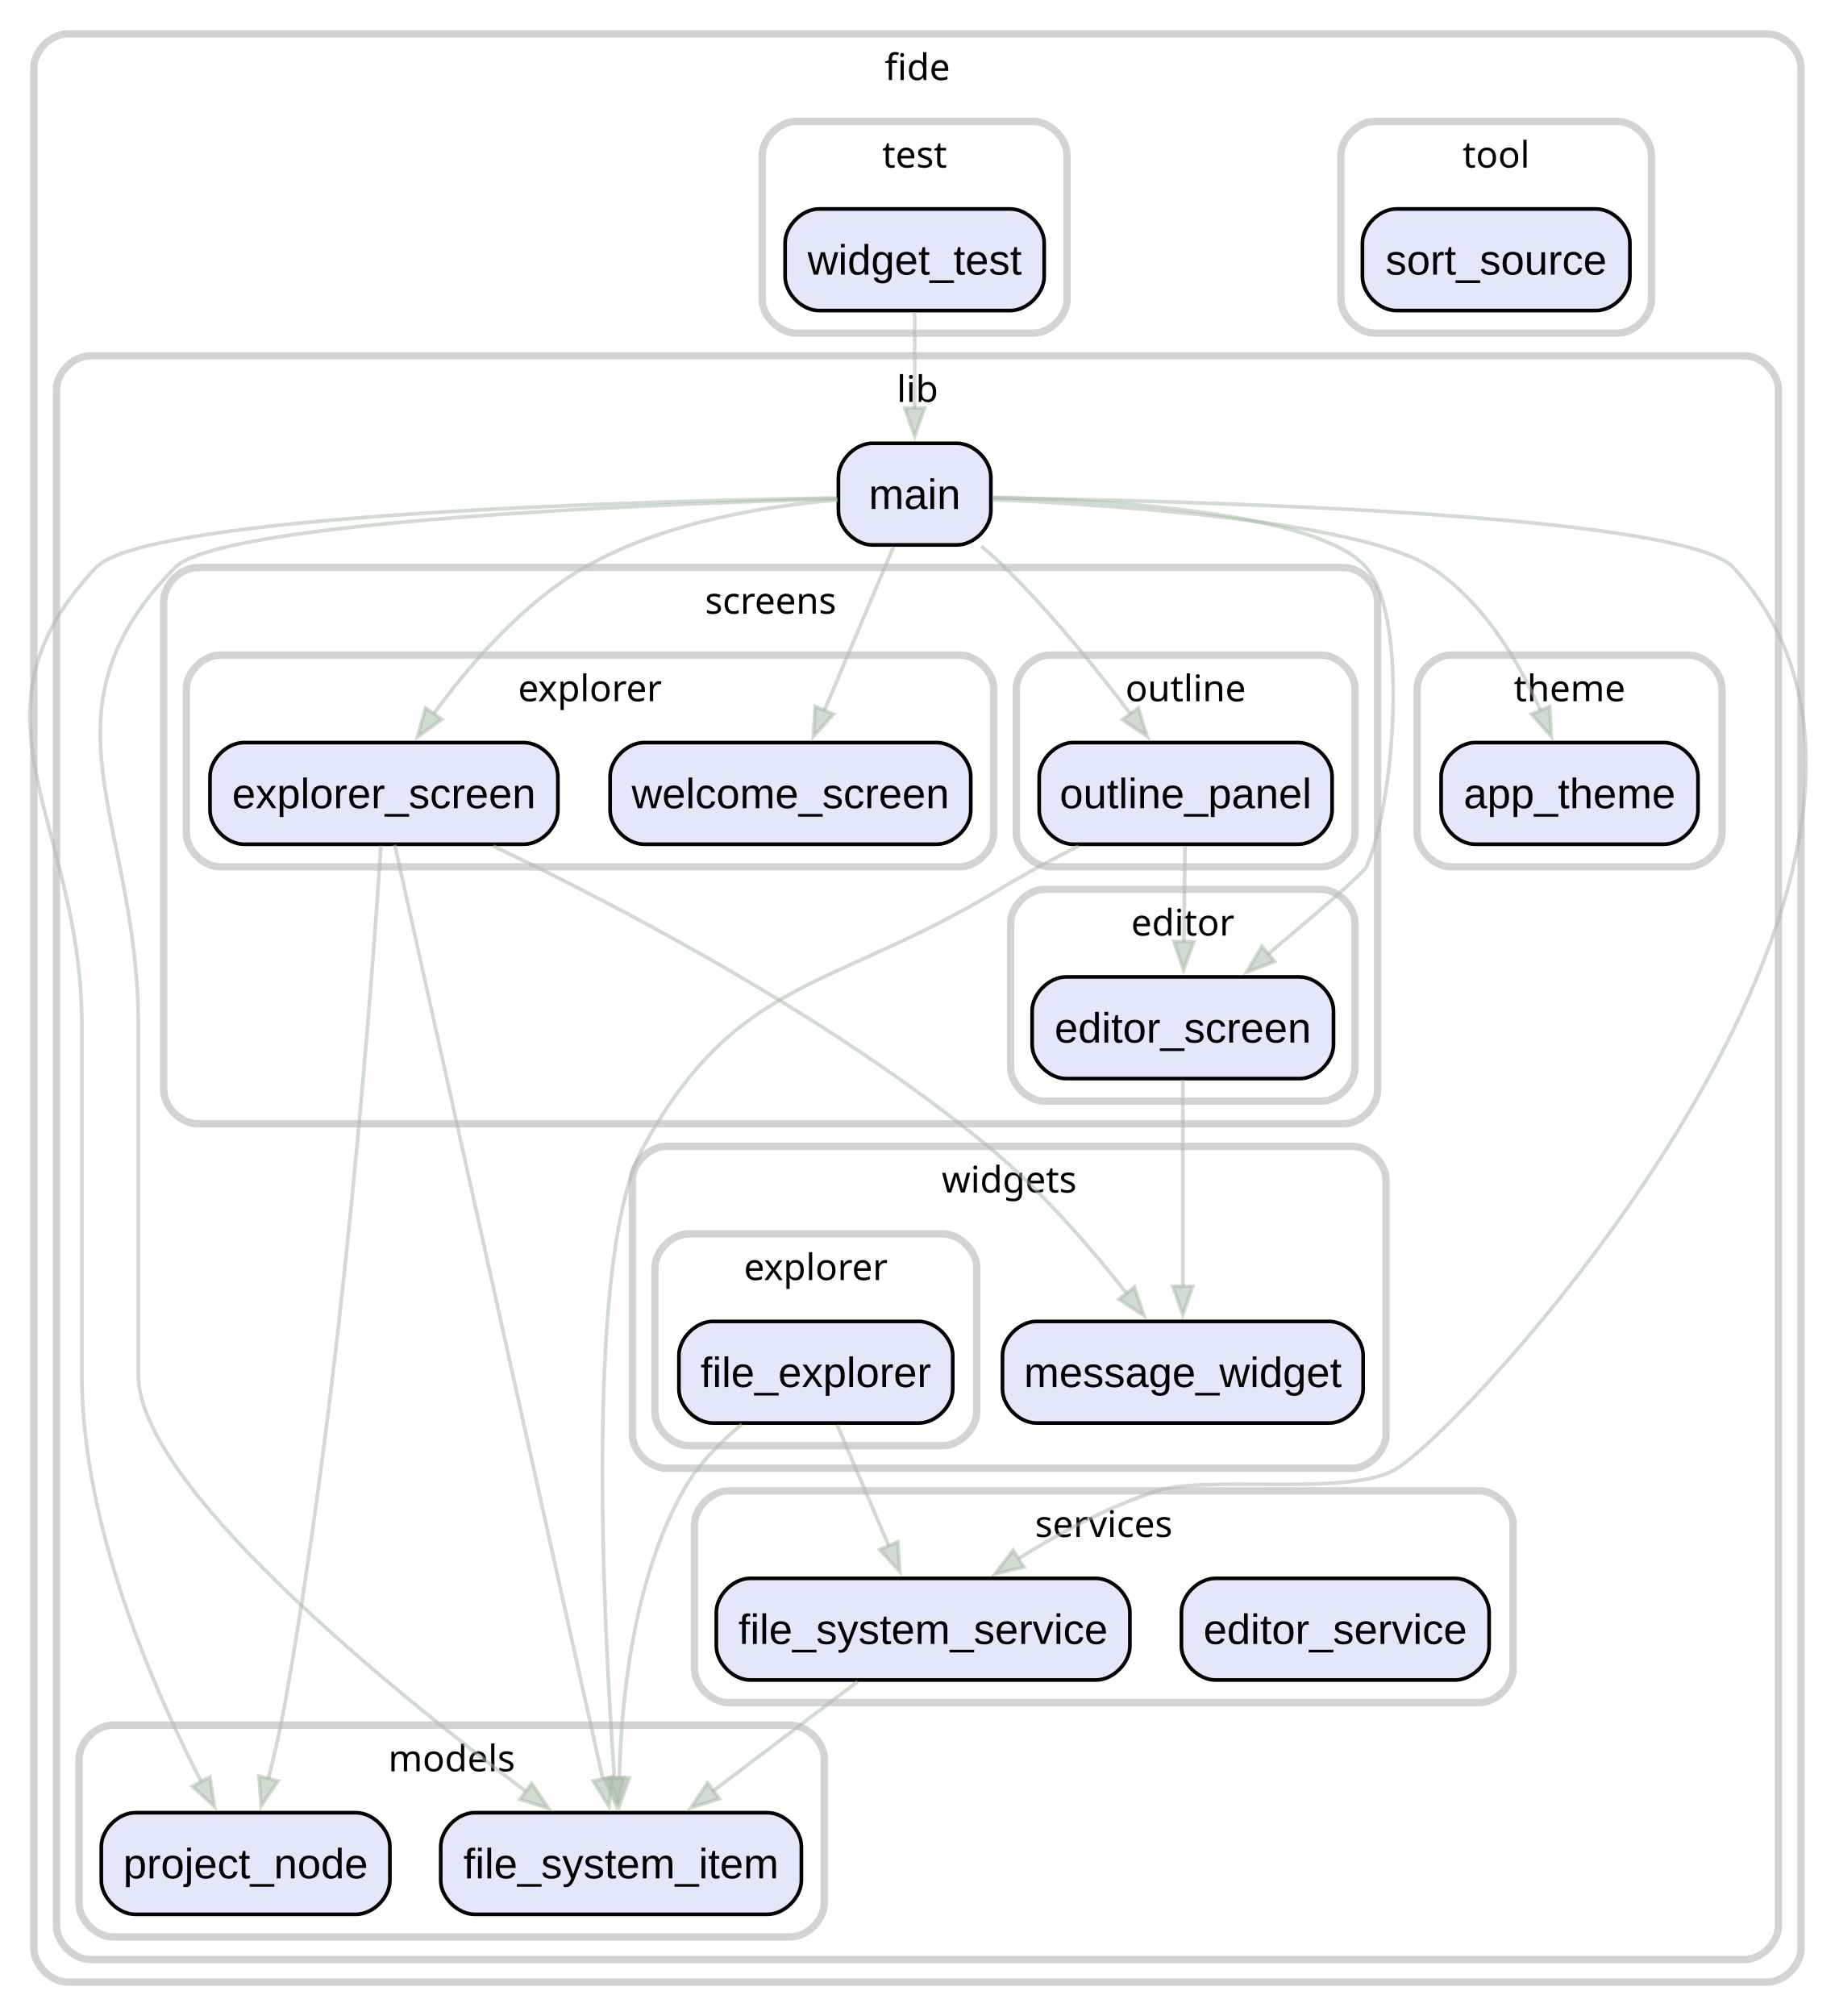
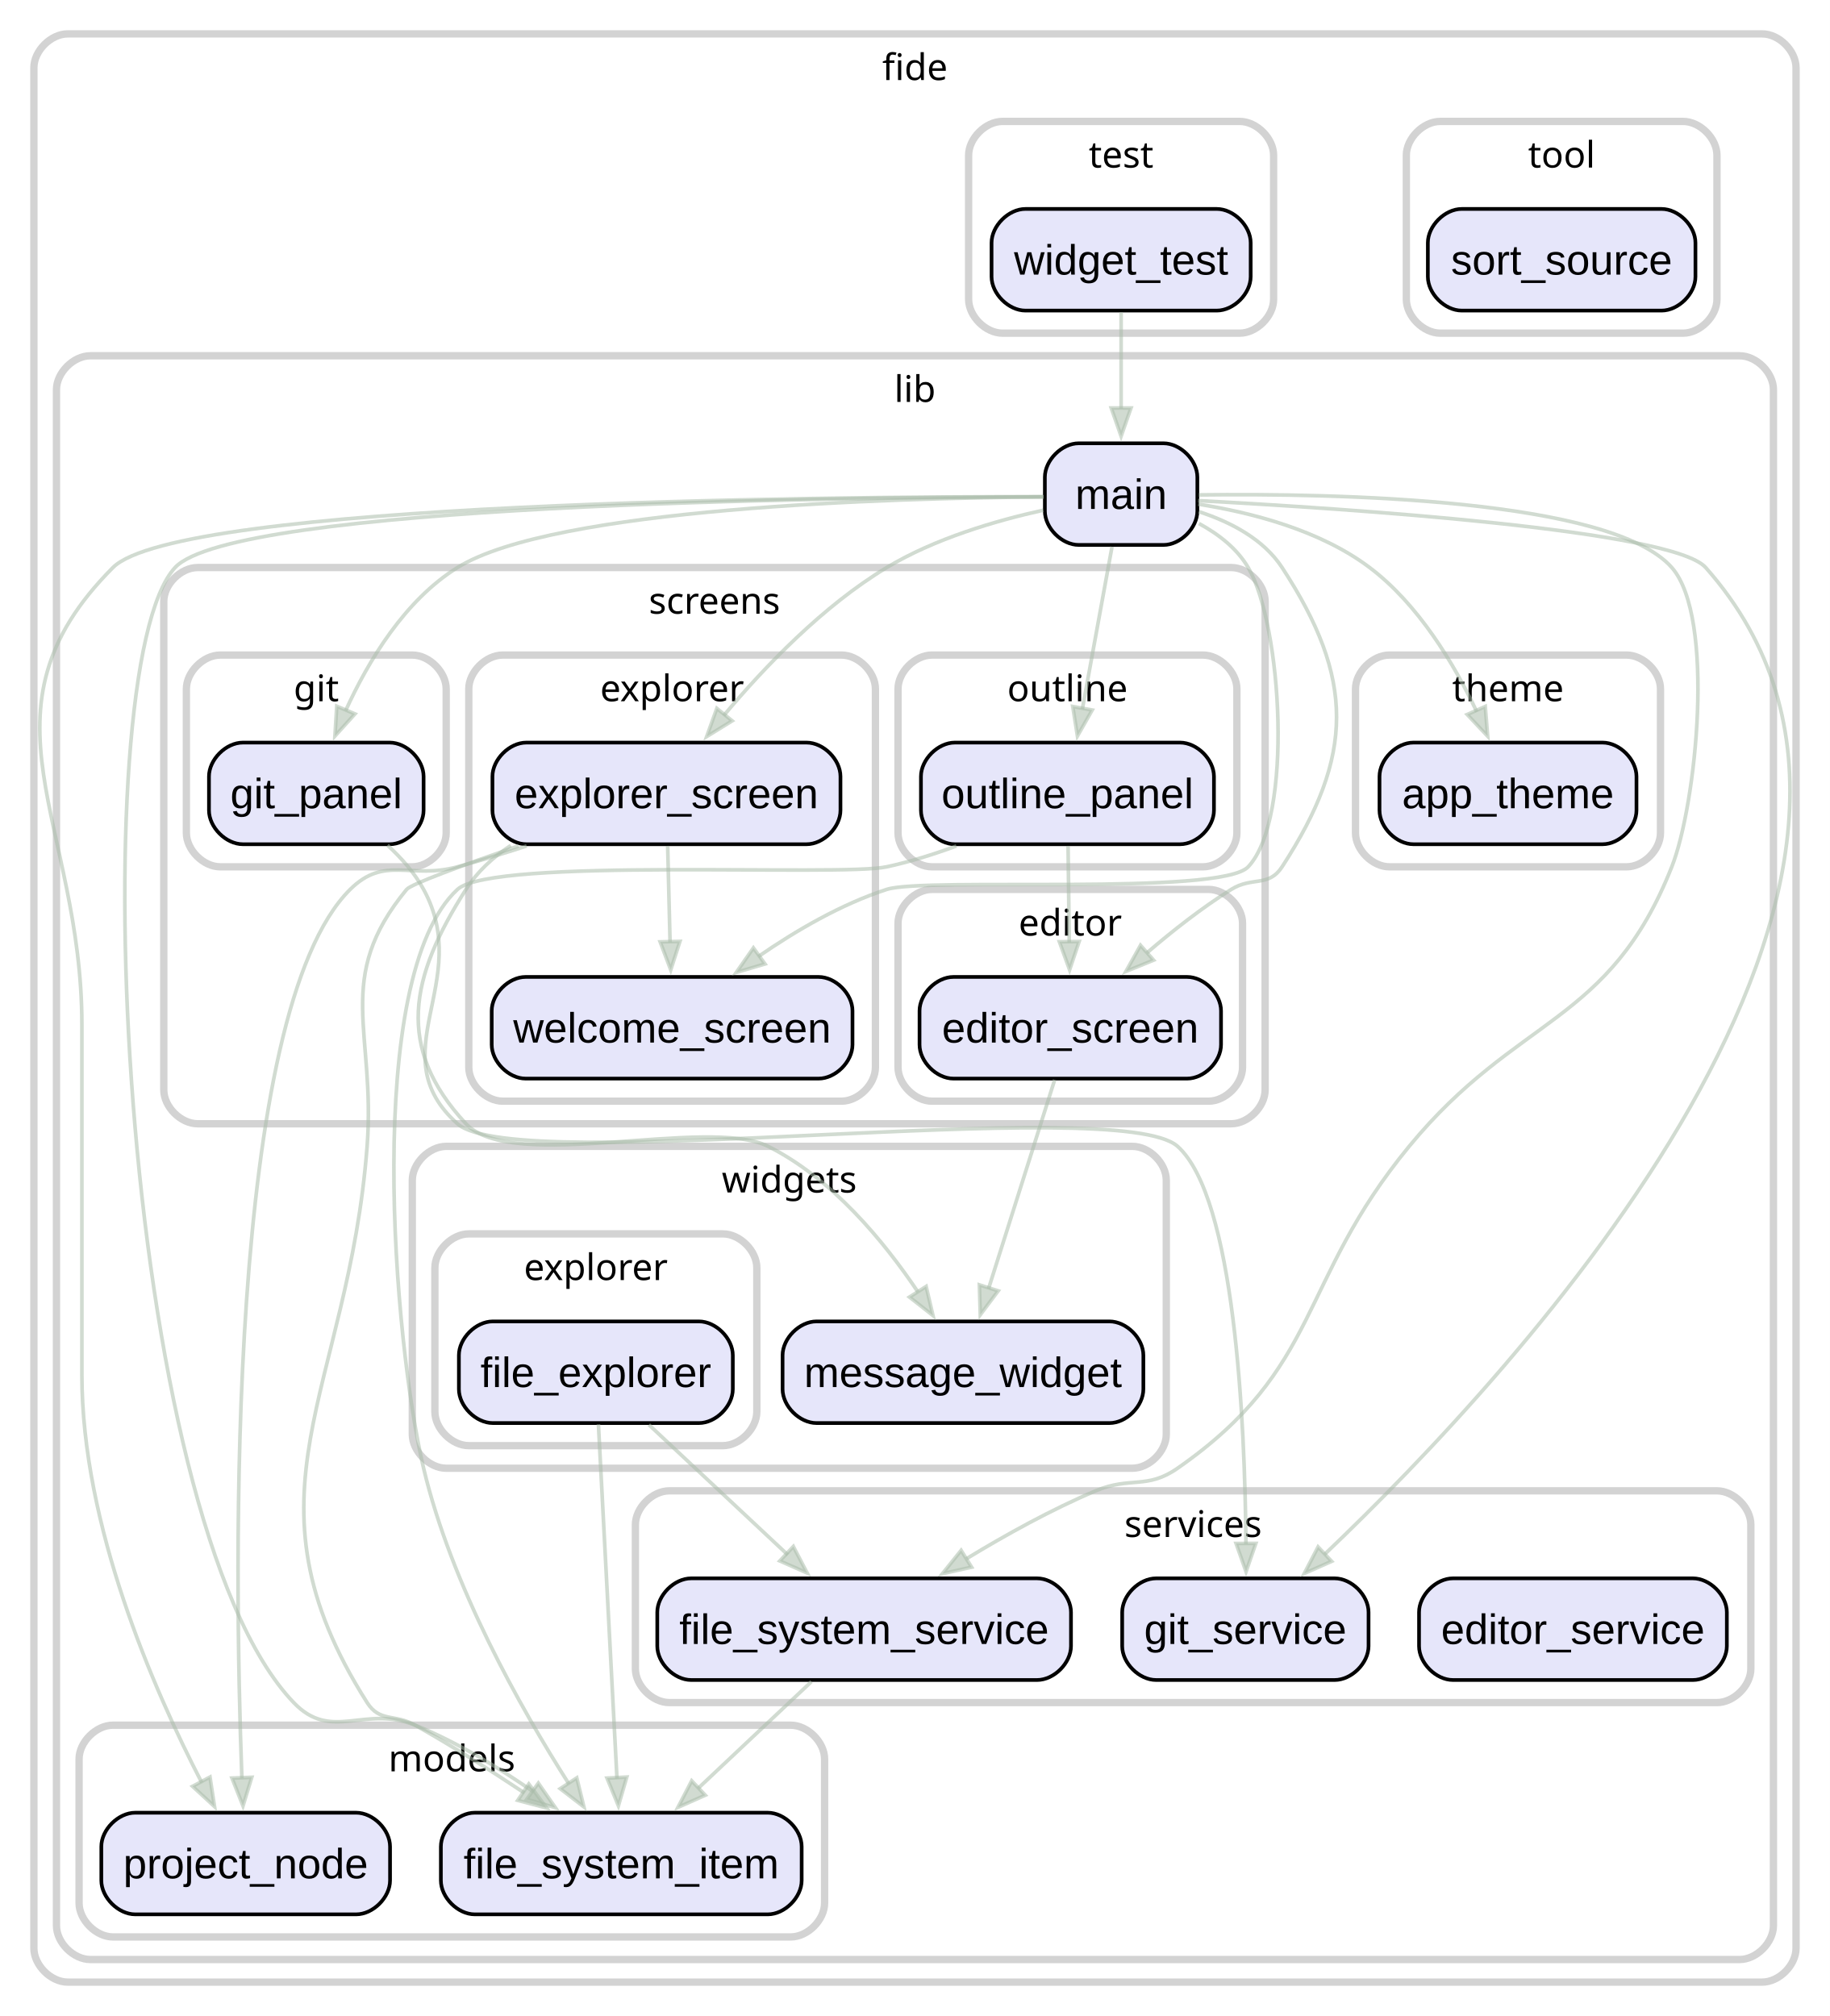
- <svg xmlns="http://www.w3.org/2000/svg" width="650pt" height="714pt" viewBox="0.00 0.00 650.00 714.00">
+ <svg xmlns="http://www.w3.org/2000/svg" width="648pt" height="714pt" viewBox="0.00 0.00 648.00 714.00">
  <g id="graph0" class="graph" transform="scale(1 1) rotate(0) translate(4 710)">
-     <polygon fill="white" stroke="none" points="-4,4 -4,-710 646,-710 646,4 -4,4" />
+     <polygon fill="white" stroke="none" points="-4,4 -4,-710 644,-710 644,4 -4,4" />
    <g id="clust1" class="cluster">
-       <path fill="none" stroke="lightgray" stroke-width="2.6" d="M20,-8C20,-8 622,-8 622,-8 628,-8 634,-14 634,-20 634,-20 634,-686 634,-686 634,-692 628,-698 622,-698 622,-698 20,-698 20,-698 14,-698 8,-692 8,-686 8,-686 8,-20 8,-20 8,-14 14,-8 20,-8" />
-       <text xml:space="preserve" text-anchor="middle" x="321" y="-681.65" font-family="Arial Black" font-size="13.00">fide</text>
+       <path fill="none" stroke="lightgray" stroke-width="2.6" d="M20,-8C20,-8 620,-8 620,-8 626,-8 632,-14 632,-20 632,-20 632,-686 632,-686 632,-692 626,-698 620,-698 620,-698 20,-698 20,-698 14,-698 8,-692 8,-686 8,-686 8,-20 8,-20 8,-14 14,-8 20,-8" />
+       <text xml:space="preserve" text-anchor="middle" x="320" y="-681.65" font-family="Arial Black" font-size="13.00">fide</text>
    </g>
    <g id="clust2" class="cluster">
-       <path fill="none" stroke="lightgray" stroke-width="2.6" d="M278,-592C278,-592 362,-592 362,-592 368,-592 374,-598 374,-604 374,-604 374,-655 374,-655 374,-661 368,-667 362,-667 362,-667 278,-667 278,-667 272,-667 266,-661 266,-655 266,-655 266,-604 266,-604 266,-598 272,-592 278,-592" />
-       <text xml:space="preserve" text-anchor="middle" x="320" y="-650.65" font-family="Arial Black" font-size="13.00">test</text>
+       <path fill="none" stroke="lightgray" stroke-width="2.6" d="M351,-592C351,-592 435,-592 435,-592 441,-592 447,-598 447,-604 447,-604 447,-655 447,-655 447,-661 441,-667 435,-667 435,-667 351,-667 351,-667 345,-667 339,-661 339,-655 339,-655 339,-604 339,-604 339,-598 345,-592 351,-592" />
+       <text xml:space="preserve" text-anchor="middle" x="393" y="-650.65" font-family="Arial Black" font-size="13.00">test</text>
    </g>
    <g id="clust3" class="cluster">
-       <path fill="none" stroke="lightgray" stroke-width="2.6" d="M28,-16C28,-16 614,-16 614,-16 620,-16 626,-22 626,-28 626,-28 626,-572 626,-572 626,-578 620,-584 614,-584 614,-584 28,-584 28,-584 22,-584 16,-578 16,-572 16,-572 16,-28 16,-28 16,-22 22,-16 28,-16" />
-       <text xml:space="preserve" text-anchor="middle" x="321" y="-567.65" font-family="Arial Black" font-size="13.00">lib</text>
+       <path fill="none" stroke="lightgray" stroke-width="2.6" d="M28,-16C28,-16 612,-16 612,-16 618,-16 624,-22 624,-28 624,-28 624,-572 624,-572 624,-578 618,-584 612,-584 612,-584 28,-584 28,-584 22,-584 16,-578 16,-572 16,-572 16,-28 16,-28 16,-22 22,-16 28,-16" />
+       <text xml:space="preserve" text-anchor="middle" x="320" y="-567.65" font-family="Arial Black" font-size="13.00">lib</text>
    </g>
    <g id="clust4" class="cluster">
      <path fill="none" stroke="lightgray" stroke-width="2.6" d="M36,-24C36,-24 276,-24 276,-24 282,-24 288,-30 288,-36 288,-36 288,-87 288,-87 288,-93 282,-99 276,-99 276,-99 36,-99 36,-99 30,-99 24,-93 24,-87 24,-87 24,-36 24,-36 24,-30 30,-24 36,-24" />
      <text xml:space="preserve" text-anchor="middle" x="156" y="-82.65" font-family="Arial Black" font-size="13.00">models</text>
    </g>
    <g id="clust5" class="cluster">
-       <path fill="none" stroke="lightgray" stroke-width="2.6" d="M66,-312C66,-312 472,-312 472,-312 478,-312 484,-318 484,-324 484,-324 484,-497 484,-497 484,-503 478,-509 472,-509 472,-509 66,-509 66,-509 60,-509 54,-503 54,-497 54,-497 54,-324 54,-324 54,-318 60,-312 66,-312" />
-       <text xml:space="preserve" text-anchor="middle" x="269" y="-492.65" font-family="Arial Black" font-size="13.00">screens</text>
+       <path fill="none" stroke="lightgray" stroke-width="2.6" d="M66,-312C66,-312 432,-312 432,-312 438,-312 444,-318 444,-324 444,-324 444,-497 444,-497 444,-503 438,-509 432,-509 432,-509 66,-509 66,-509 60,-509 54,-503 54,-497 54,-497 54,-324 54,-324 54,-318 60,-312 66,-312" />
+       <text xml:space="preserve" text-anchor="middle" x="249" y="-492.65" font-family="Arial Black" font-size="13.00">screens</text>
    </g>
    <g id="clust6" class="cluster">
-       <path fill="none" stroke="lightgray" stroke-width="2.6" d="M74,-403C74,-403 336,-403 336,-403 342,-403 348,-409 348,-415 348,-415 348,-466 348,-466 348,-472 342,-478 336,-478 336,-478 74,-478 74,-478 68,-478 62,-472 62,-466 62,-466 62,-415 62,-415 62,-409 68,-403 74,-403" />
-       <text xml:space="preserve" text-anchor="middle" x="205" y="-461.65" font-family="Arial Black" font-size="13.00">explorer</text>
+       <path fill="none" stroke="lightgray" stroke-width="2.6" d="M174,-320C174,-320 294,-320 294,-320 300,-320 306,-326 306,-332 306,-332 306,-466 306,-466 306,-472 300,-478 294,-478 294,-478 174,-478 174,-478 168,-478 162,-472 162,-466 162,-466 162,-332 162,-332 162,-326 168,-320 174,-320" />
+       <text xml:space="preserve" text-anchor="middle" x="234" y="-461.65" font-family="Arial Black" font-size="13.00">explorer</text>
    </g>
    <g id="clust7" class="cluster">
-       <path fill="none" stroke="lightgray" stroke-width="2.6" d="M368,-403C368,-403 464,-403 464,-403 470,-403 476,-409 476,-415 476,-415 476,-466 476,-466 476,-472 470,-478 464,-478 464,-478 368,-478 368,-478 362,-478 356,-472 356,-466 356,-466 356,-415 356,-415 356,-409 362,-403 368,-403" />
-       <text xml:space="preserve" text-anchor="middle" x="416" y="-461.65" font-family="Arial Black" font-size="13.00">outline</text>
+       <path fill="none" stroke="lightgray" stroke-width="2.6" d="M326,-403C326,-403 422,-403 422,-403 428,-403 434,-409 434,-415 434,-415 434,-466 434,-466 434,-472 428,-478 422,-478 422,-478 326,-478 326,-478 320,-478 314,-472 314,-466 314,-466 314,-415 314,-415 314,-409 320,-403 326,-403" />
+       <text xml:space="preserve" text-anchor="middle" x="374" y="-461.65" font-family="Arial Black" font-size="13.00">outline</text>
    </g>
    <g id="clust8" class="cluster">
-       <path fill="none" stroke="lightgray" stroke-width="2.6" d="M366,-320C366,-320 464,-320 464,-320 470,-320 476,-326 476,-332 476,-332 476,-383 476,-383 476,-389 470,-395 464,-395 464,-395 366,-395 366,-395 360,-395 354,-389 354,-383 354,-383 354,-332 354,-332 354,-326 360,-320 366,-320" />
-       <text xml:space="preserve" text-anchor="middle" x="415" y="-378.65" font-family="Arial Black" font-size="13.00">editor</text>
+       <path fill="none" stroke="lightgray" stroke-width="2.6" d="M326,-320C326,-320 424,-320 424,-320 430,-320 436,-326 436,-332 436,-332 436,-383 436,-383 436,-389 430,-395 424,-395 424,-395 326,-395 326,-395 320,-395 314,-389 314,-383 314,-383 314,-332 314,-332 314,-326 320,-320 326,-320" />
+       <text xml:space="preserve" text-anchor="middle" x="375" y="-378.65" font-family="Arial Black" font-size="13.00">editor</text>
    </g>
    <g id="clust9" class="cluster">
-       <path fill="none" stroke="lightgray" stroke-width="2.6" d="M510,-403C510,-403 594,-403 594,-403 600,-403 606,-409 606,-415 606,-415 606,-466 606,-466 606,-472 600,-478 594,-478 594,-478 510,-478 510,-478 504,-478 498,-472 498,-466 498,-466 498,-415 498,-415 498,-409 504,-403 510,-403" />
-       <text xml:space="preserve" text-anchor="middle" x="552" y="-461.65" font-family="Arial Black" font-size="13.00">theme</text>
+       <path fill="none" stroke="lightgray" stroke-width="2.6" d="M74,-403C74,-403 142,-403 142,-403 148,-403 154,-409 154,-415 154,-415 154,-466 154,-466 154,-472 148,-478 142,-478 142,-478 74,-478 74,-478 68,-478 62,-472 62,-466 62,-466 62,-415 62,-415 62,-409 68,-403 74,-403" />
+       <text xml:space="preserve" text-anchor="middle" x="108" y="-461.65" font-family="Arial Black" font-size="13.00">git</text>
    </g>
    <g id="clust10" class="cluster">
-       <path fill="none" stroke="lightgray" stroke-width="2.6" d="M254,-107C254,-107 520,-107 520,-107 526,-107 532,-113 532,-119 532,-119 532,-170 532,-170 532,-176 526,-182 520,-182 520,-182 254,-182 254,-182 248,-182 242,-176 242,-170 242,-170 242,-119 242,-119 242,-113 248,-107 254,-107" />
-       <text xml:space="preserve" text-anchor="middle" x="387" y="-165.65" font-family="Arial Black" font-size="13.00">services</text>
+       <path fill="none" stroke="lightgray" stroke-width="2.6" d="M488,-403C488,-403 572,-403 572,-403 578,-403 584,-409 584,-415 584,-415 584,-466 584,-466 584,-472 578,-478 572,-478 572,-478 488,-478 488,-478 482,-478 476,-472 476,-466 476,-466 476,-415 476,-415 476,-409 482,-403 488,-403" />
+       <text xml:space="preserve" text-anchor="middle" x="530" y="-461.65" font-family="Arial Black" font-size="13.00">theme</text>
    </g>
    <g id="clust11" class="cluster">
-       <path fill="none" stroke="lightgray" stroke-width="2.6" d="M232,-190C232,-190 475,-190 475,-190 481,-190 487,-196 487,-202 487,-202 487,-292 487,-292 487,-298 481,-304 475,-304 475,-304 232,-304 232,-304 226,-304 220,-298 220,-292 220,-292 220,-202 220,-202 220,-196 226,-190 232,-190" />
-       <text xml:space="preserve" text-anchor="middle" x="353.5" y="-287.65" font-family="Arial Black" font-size="13.00">widgets</text>
+       <path fill="none" stroke="lightgray" stroke-width="2.6" d="M233,-107C233,-107 604,-107 604,-107 610,-107 616,-113 616,-119 616,-119 616,-170 616,-170 616,-176 610,-182 604,-182 604,-182 233,-182 233,-182 227,-182 221,-176 221,-170 221,-170 221,-119 221,-119 221,-113 227,-107 233,-107" />
+       <text xml:space="preserve" text-anchor="middle" x="418.5" y="-165.65" font-family="Arial Black" font-size="13.00">services</text>
    </g>
    <g id="clust12" class="cluster">
-       <path fill="none" stroke="lightgray" stroke-width="2.6" d="M240,-198C240,-198 330,-198 330,-198 336,-198 342,-204 342,-210 342,-210 342,-261 342,-261 342,-267 336,-273 330,-273 330,-273 240,-273 240,-273 234,-273 228,-267 228,-261 228,-261 228,-210 228,-210 228,-204 234,-198 240,-198" />
-       <text xml:space="preserve" text-anchor="middle" x="285" y="-256.65" font-family="Arial Black" font-size="13.00">explorer</text>
+       <path fill="none" stroke="lightgray" stroke-width="2.6" d="M154,-190C154,-190 397,-190 397,-190 403,-190 409,-196 409,-202 409,-202 409,-292 409,-292 409,-298 403,-304 397,-304 397,-304 154,-304 154,-304 148,-304 142,-298 142,-292 142,-292 142,-202 142,-202 142,-196 148,-190 154,-190" />
+       <text xml:space="preserve" text-anchor="middle" x="275.5" y="-287.65" font-family="Arial Black" font-size="13.00">widgets</text>
    </g>
    <g id="clust13" class="cluster">
-       <path fill="none" stroke="lightgray" stroke-width="2.6" d="M483,-592C483,-592 569,-592 569,-592 575,-592 581,-598 581,-604 581,-604 581,-655 581,-655 581,-661 575,-667 569,-667 569,-667 483,-667 483,-667 477,-667 471,-661 471,-655 471,-655 471,-604 471,-604 471,-598 477,-592 483,-592" />
-       <text xml:space="preserve" text-anchor="middle" x="526" y="-650.65" font-family="Arial Black" font-size="13.00">tool</text>
+       <path fill="none" stroke="lightgray" stroke-width="2.6" d="M162,-198C162,-198 252,-198 252,-198 258,-198 264,-204 264,-210 264,-210 264,-261 264,-261 264,-267 258,-273 252,-273 252,-273 162,-273 162,-273 156,-273 150,-267 150,-261 150,-261 150,-210 150,-210 150,-204 156,-198 162,-198" />
+       <text xml:space="preserve" text-anchor="middle" x="207" y="-256.65" font-family="Arial Black" font-size="13.00">explorer</text>
+     </g>
+     <g id="clust14" class="cluster">
+       <path fill="none" stroke="lightgray" stroke-width="2.6" d="M506,-592C506,-592 592,-592 592,-592 598,-592 604,-598 604,-604 604,-604 604,-655 604,-655 604,-661 598,-667 592,-667 592,-667 506,-667 506,-667 500,-667 494,-661 494,-655 494,-655 494,-604 494,-604 494,-598 500,-592 506,-592" />
+       <text xml:space="preserve" text-anchor="middle" x="549" y="-650.65" font-family="Arial Black" font-size="13.00">tool</text>
    </g>
    <g id="node1" class="node">
-       <path fill="Lavender" stroke="black" stroke-width="1.3" d="M353.88,-636C353.88,-636 286.12,-636 286.12,-636 280.12,-636 274.12,-630 274.12,-624 274.12,-624 274.12,-612 274.12,-612 274.12,-606 280.12,-600 286.12,-600 286.12,-600 353.88,-600 353.88,-600 359.88,-600 365.88,-606 365.88,-612 365.88,-612 365.88,-624 365.88,-624 365.88,-630 359.88,-636 353.88,-636" />
-       <text xml:space="preserve" text-anchor="middle" x="320" y="-612.75" font-family="Arial" font-size="15.00">widget_test</text>
-     </g>
-     <g id="node8" class="node">
-       <path fill="Lavender" stroke="black" stroke-width="1.3" d="M335,-553C335,-553 305,-553 305,-553 299,-553 293,-547 293,-541 293,-541 293,-529 293,-529 293,-523 299,-517 305,-517 305,-517 335,-517 335,-517 341,-517 347,-523 347,-529 347,-529 347,-541 347,-541 347,-547 341,-553 335,-553" />
-       <text xml:space="preserve" text-anchor="middle" x="320" y="-529.75" font-family="Arial" font-size="15.00">main</text>
+       <path fill="Lavender" stroke="black" stroke-width="1.3" d="M426.88,-636C426.88,-636 359.12,-636 359.12,-636 353.12,-636 347.12,-630 347.12,-624 347.12,-624 347.12,-612 347.12,-612 347.12,-606 353.12,-600 359.12,-600 359.12,-600 426.88,-600 426.88,-600 432.88,-600 438.88,-606 438.88,-612 438.88,-612 438.88,-624 438.88,-624 438.88,-630 432.88,-636 426.88,-636" />
+       <text xml:space="preserve" text-anchor="middle" x="393" y="-612.75" font-family="Arial" font-size="15.00">widget_test</text>
+     </g>
+     <g id="node9" class="node">
+       <path fill="Lavender" stroke="black" stroke-width="1.3" d="M408,-553C408,-553 378,-553 378,-553 372,-553 366,-547 366,-541 366,-541 366,-529 366,-529 366,-523 372,-517 378,-517 378,-517 408,-517 408,-517 414,-517 420,-523 420,-529 420,-529 420,-541 420,-541 420,-547 414,-553 408,-553" />
+       <text xml:space="preserve" text-anchor="middle" x="393" y="-529.75" font-family="Arial" font-size="15.00">main</text>
    </g>
    <g id="edge1" class="edge">
-       <path fill="none" stroke="#aabbaa" stroke-width="1.3" stroke-opacity="0.533" d="M320,-599.42C320,-589.45 320,-576.7 320,-565.26" />
-       <polygon fill="#aabbaa" fill-opacity="0.533" stroke="#aabbaa" stroke-width="1.3" stroke-opacity="0.533" points="323.5,-565.51 320,-555.51 316.5,-565.51 323.5,-565.51" />
+       <path fill="none" stroke="#aabbaa" stroke-width="1.3" stroke-opacity="0.533" d="M393,-599.42C393,-589.45 393,-576.7 393,-565.26" />
+       <polygon fill="#aabbaa" fill-opacity="0.533" stroke="#aabbaa" stroke-width="1.3" stroke-opacity="0.533" points="396.5,-565.51 393,-555.51 389.5,-565.51 396.5,-565.51" />
    </g>
    <g id="node2" class="node">
      <path fill="Lavender" stroke="black" stroke-width="1.3" d="M122.12,-68C122.12,-68 43.88,-68 43.88,-68 37.88,-68 31.88,-62 31.88,-56 31.88,-56 31.88,-44 31.88,-44 31.88,-38 37.88,-32 43.88,-32 43.88,-32 122.12,-32 122.12,-32 128.12,-32 134.12,-38 134.12,-44 134.12,-44 134.12,-56 134.12,-56 134.12,-62 128.12,-68 122.12,-68" />
      <text xml:space="preserve" text-anchor="middle" x="83" y="-44.75" font-family="Arial" font-size="15.00">project_node</text>
    </g>
    <g id="node3" class="node">
      <path fill="Lavender" stroke="black" stroke-width="1.3" d="M267.88,-68C267.88,-68 164.12,-68 164.12,-68 158.12,-68 152.12,-62 152.12,-56 152.12,-56 152.12,-44 152.12,-44 152.12,-38 158.12,-32 164.12,-32 164.12,-32 267.88,-32 267.88,-32 273.88,-32 279.88,-38 279.88,-44 279.88,-44 279.88,-56 279.88,-56 279.88,-62 273.88,-68 267.88,-68" />
      <text xml:space="preserve" text-anchor="middle" x="216" y="-44.75" font-family="Arial" font-size="15.00">file_system_item</text>
    </g>
    <g id="node4" class="node">
-       <path fill="Lavender" stroke="black" stroke-width="1.3" d="M181.62,-447C181.62,-447 82.38,-447 82.38,-447 76.38,-447 70.38,-441 70.38,-435 70.38,-435 70.38,-423 70.38,-423 70.38,-417 76.38,-411 82.38,-411 82.38,-411 181.62,-411 181.62,-411 187.62,-411 193.62,-417 193.62,-423 193.62,-423 193.62,-435 193.62,-435 193.62,-441 187.62,-447 181.62,-447" />
-       <text xml:space="preserve" text-anchor="middle" x="132" y="-423.75" font-family="Arial" font-size="15.00">explorer_screen</text>
+       <path fill="Lavender" stroke="black" stroke-width="1.3" d="M281.62,-447C281.62,-447 182.38,-447 182.38,-447 176.38,-447 170.38,-441 170.38,-435 170.38,-435 170.38,-423 170.38,-423 170.38,-417 176.38,-411 182.38,-411 182.38,-411 281.62,-411 281.62,-411 287.62,-411 293.62,-417 293.62,-423 293.62,-423 293.62,-435 293.62,-435 293.62,-441 287.62,-447 281.62,-447" />
+       <text xml:space="preserve" text-anchor="middle" x="232" y="-423.75" font-family="Arial" font-size="15.00">explorer_screen</text>
    </g>
    <g id="edge2" class="edge">
-       <path fill="none" stroke="#aabbaa" stroke-width="1.3" stroke-opacity="0.533" d="M130.93,-410.48C127.8,-361.95 117.51,-221.79 97,-107 95.42,-98.15 93.23,-88.62 91.05,-79.98" />
-       <polygon fill="#aabbaa" fill-opacity="0.533" stroke="#aabbaa" stroke-width="1.3" stroke-opacity="0.533" points="94.46,-79.21 88.53,-70.43 87.69,-80.99 94.46,-79.21" />
+       <path fill="none" stroke="#aabbaa" stroke-width="1.3" stroke-opacity="0.533" d="M182.49,-410.38C174.36,-407.74 165.98,-405.18 158,-403 141.35,-398.45 132.26,-407.15 120,-395 76.04,-351.43 78.88,-155.09 81.66,-80.17" />
+       <polygon fill="#aabbaa" fill-opacity="0.533" stroke="#aabbaa" stroke-width="1.3" stroke-opacity="0.533" points="85.15,-80.54 82.05,-70.41 78.15,-80.26 85.15,-80.54" />
    </g>
    <g id="edge3" class="edge">
-       <path fill="none" stroke="#aabbaa" stroke-width="1.3" stroke-opacity="0.533" d="M135.83,-410.82C149.06,-351.45 192.94,-154.5 209.55,-79.94" />
-       <polygon fill="#aabbaa" fill-opacity="0.533" stroke="#aabbaa" stroke-width="1.3" stroke-opacity="0.533" points="212.96,-80.72 211.72,-70.2 206.13,-79.2 212.96,-80.72" />
+       <path fill="none" stroke="#aabbaa" stroke-width="1.3" stroke-opacity="0.533" d="M179.64,-410.43C159.79,-403.55 141.53,-396.86 140,-395 113.97,-363.43 129.12,-344.8 126,-304 119.32,-216.7 79.09,-180.93 126,-107 130.47,-99.95 135.72,-103.08 143,-99 155.92,-91.76 169.61,-83.06 181.6,-75.06" />
+       <polygon fill="#aabbaa" fill-opacity="0.533" stroke="#aabbaa" stroke-width="1.3" stroke-opacity="0.533" points="183.26,-78.17 189.58,-69.66 179.34,-72.37 183.26,-78.17" />
+     </g>
+     <g id="node5" class="node">
+       <path fill="Lavender" stroke="black" stroke-width="1.3" d="M285.88,-364C285.88,-364 182.12,-364 182.12,-364 176.12,-364 170.12,-358 170.12,-352 170.12,-352 170.12,-340 170.12,-340 170.12,-334 176.12,-328 182.12,-328 182.12,-328 285.88,-328 285.88,-328 291.88,-328 297.88,-334 297.88,-340 297.88,-340 297.88,-352 297.88,-352 297.88,-358 291.88,-364 285.88,-364" />
+       <text xml:space="preserve" text-anchor="middle" x="234" y="-340.75" font-family="Arial" font-size="15.00">welcome_screen</text>
+     </g>
+     <g id="edge5" class="edge">
+       <path fill="none" stroke="#aabbaa" stroke-width="1.3" stroke-opacity="0.533" d="M232.43,-410.42C232.68,-400.45 233,-387.7 233.28,-376.26" />
+       <polygon fill="#aabbaa" fill-opacity="0.533" stroke="#aabbaa" stroke-width="1.3" stroke-opacity="0.533" points="236.77,-376.59 233.52,-366.51 229.77,-376.42 236.77,-376.59" />
+     </g>
+     <g id="node15" class="node">
+       <path fill="Lavender" stroke="black" stroke-width="1.3" d="M388.88,-242C388.88,-242 285.12,-242 285.12,-242 279.12,-242 273.12,-236 273.12,-230 273.12,-230 273.12,-218 273.12,-218 273.12,-212 279.12,-206 285.12,-206 285.12,-206 388.88,-206 388.88,-206 394.88,-206 400.88,-212 400.88,-218 400.88,-218 400.88,-230 400.88,-230 400.88,-236 394.88,-242 388.88,-242" />
+       <text xml:space="preserve" text-anchor="middle" x="337" y="-218.75" font-family="Arial" font-size="15.00">message_widget</text>
+     </g>
+     <g id="edge4" class="edge">
+       <path fill="none" stroke="#aabbaa" stroke-width="1.3" stroke-opacity="0.533" d="M176.86,-410.57C170.59,-406.42 165.02,-401.3 161,-395 141.16,-363.9 135.91,-339.04 161,-312 177.22,-294.52 246.67,-314.67 268,-304 290.6,-292.7 308.97,-270.44 321.06,-252.42" />
+       <polygon fill="#aabbaa" fill-opacity="0.533" stroke="#aabbaa" stroke-width="1.3" stroke-opacity="0.533" points="323.96,-254.39 326.38,-244.07 318.05,-250.62 323.96,-254.39" />
+     </g>
+     <g id="node6" class="node">
+       <path fill="Lavender" stroke="black" stroke-width="1.3" d="M413.88,-447C413.88,-447 334.12,-447 334.12,-447 328.12,-447 322.12,-441 322.12,-435 322.12,-435 322.12,-423 322.12,-423 322.12,-417 328.12,-411 334.12,-411 334.12,-411 413.88,-411 413.88,-411 419.88,-411 425.88,-417 425.88,-423 425.88,-423 425.88,-435 425.88,-435 425.88,-441 419.88,-447 413.88,-447" />
+       <text xml:space="preserve" text-anchor="middle" x="374" y="-423.75" font-family="Arial" font-size="15.00">outline_panel</text>
+     </g>
+     <g id="edge6" class="edge">
+       <path fill="none" stroke="#aabbaa" stroke-width="1.3" stroke-opacity="0.533" d="M334.67,-410.37C326.65,-407.43 318.16,-404.76 310,-403 293.47,-399.43 170.42,-406.48 158,-395 124.49,-364.02 135.45,-234.4 146,-190 155.87,-148.46 180.23,-105.24 197.43,-78.24" />
+       <polygon fill="#aabbaa" fill-opacity="0.533" stroke="#aabbaa" stroke-width="1.3" stroke-opacity="0.533" points="200.24,-80.33 202.77,-70.04 194.38,-76.51 200.24,-80.33" />
+     </g>
+     <g id="node7" class="node">
+       <path fill="Lavender" stroke="black" stroke-width="1.3" d="M416.38,-364C416.38,-364 333.62,-364 333.62,-364 327.62,-364 321.62,-358 321.62,-352 321.62,-352 321.62,-340 321.62,-340 321.62,-334 327.62,-328 333.62,-328 333.62,-328 416.38,-328 416.38,-328 422.38,-328 428.38,-334 428.38,-340 428.38,-340 428.38,-352 428.38,-352 428.38,-358 422.38,-364 416.38,-364" />
+       <text xml:space="preserve" text-anchor="middle" x="375" y="-340.75" font-family="Arial" font-size="15.00">editor_screen</text>
+     </g>
+     <g id="edge7" class="edge">
+       <path fill="none" stroke="#aabbaa" stroke-width="1.3" stroke-opacity="0.533" d="M374.22,-410.42C374.34,-400.45 374.5,-387.7 374.64,-376.26" />
+       <polygon fill="#aabbaa" fill-opacity="0.533" stroke="#aabbaa" stroke-width="1.3" stroke-opacity="0.533" points="378.14,-376.55 374.76,-366.51 371.14,-376.46 378.14,-376.55" />
+     </g>
+     <g id="edge8" class="edge">
+       <path fill="none" stroke="#aabbaa" stroke-width="1.3" stroke-opacity="0.533" d="M369.47,-327.55C363.34,-308.18 353.34,-276.61 346.06,-253.61" />
+       <polygon fill="#aabbaa" fill-opacity="0.533" stroke="#aabbaa" stroke-width="1.3" stroke-opacity="0.533" points="349.48,-252.82 343.13,-244.35 342.81,-254.94 349.48,-252.82" />
+     </g>
+     <g id="node8" class="node">
+       <path fill="Lavender" stroke="black" stroke-width="1.3" d="M134,-447C134,-447 82,-447 82,-447 76,-447 70,-441 70,-435 70,-435 70,-423 70,-423 70,-417 76,-411 82,-411 82,-411 134,-411 134,-411 140,-411 146,-417 146,-423 146,-423 146,-435 146,-435 146,-441 140,-447 134,-447" />
+       <text xml:space="preserve" text-anchor="middle" x="108" y="-423.75" font-family="Arial" font-size="15.00">git_panel</text>
+     </g>
+     <g id="node11" class="node">
+       <path fill="Lavender" stroke="black" stroke-width="1.3" d="M468.62,-151C468.62,-151 405.38,-151 405.38,-151 399.38,-151 393.38,-145 393.38,-139 393.38,-139 393.38,-127 393.38,-127 393.38,-121 399.38,-115 405.38,-115 405.38,-115 468.62,-115 468.62,-115 474.62,-115 480.62,-121 480.62,-127 480.62,-127 480.62,-139 480.62,-139 480.62,-145 474.62,-151 468.62,-151" />
+       <text xml:space="preserve" text-anchor="middle" x="437" y="-127.75" font-family="Arial" font-size="15.00">git_service</text>
+     </g>
+     <g id="edge9" class="edge">
+       <path fill="none" stroke="#aabbaa" stroke-width="1.3" stroke-opacity="0.533" d="M133.22,-410.64C138.18,-406.11 142.82,-400.83 146,-395 163.86,-362.28 130.21,-336.84 158,-312 179.14,-293.11 391.89,-322.92 413,-304 433.3,-285.8 436.84,-206.8 437.21,-163.19" />
+       <polygon fill="#aabbaa" fill-opacity="0.533" stroke="#aabbaa" stroke-width="1.3" stroke-opacity="0.533" points="440.71,-163.38 437.24,-153.37 433.71,-163.36 440.71,-163.38" />
+     </g>
+     <g id="edge19" class="edge">
+       <path fill="none" stroke="#aabbaa" stroke-width="1.3" stroke-opacity="0.533" d="M365.37,-534.1C285.58,-534.13 59.1,-532.14 36,-509 -14.97,-457.92 25,-419.17 25,-347 25,-347 25,-347 25,-223 25,-169.77 50.25,-111.91 67.43,-78.7" />
+       <polygon fill="#aabbaa" fill-opacity="0.533" stroke="#aabbaa" stroke-width="1.3" stroke-opacity="0.533" points="70.36,-80.63 71.97,-70.16 64.18,-77.34 70.36,-80.63" />
+     </g>
+     <g id="edge18" class="edge">
+       <path fill="none" stroke="#aabbaa" stroke-width="1.3" stroke-opacity="0.533" d="M365.37,-534.04C288.9,-533.86 78.73,-531.34 58,-509 24.79,-473.22 37.63,-172.11 100,-107 113.45,-92.96 124.97,-106.26 143,-99 157.65,-93.1 172.47,-84.05 184.89,-75.4" />
+       <polygon fill="#aabbaa" fill-opacity="0.533" stroke="#aabbaa" stroke-width="1.3" stroke-opacity="0.533" points="186.63,-78.46 192.69,-69.76 182.53,-72.78 186.63,-78.46" />
+     </g>
+     <g id="edge10" class="edge">
+       <path fill="none" stroke="#aabbaa" stroke-width="1.3" stroke-opacity="0.533" d="M365.42,-529.3C348.55,-525.58 327.02,-519.25 310,-509 287.43,-495.41 266.73,-473.81 252.33,-456.63" />
+       <polygon fill="#aabbaa" fill-opacity="0.533" stroke="#aabbaa" stroke-width="1.3" stroke-opacity="0.533" points="255.27,-454.7 246.25,-449.14 249.84,-459.11 255.27,-454.7" />
+     </g>
+     <g id="edge11" class="edge">
+       <path fill="none" stroke="#aabbaa" stroke-width="1.3" stroke-opacity="0.533" d="M420.55,-524.59C427.45,-520.85 434.01,-515.78 438,-509 449.95,-488.7 454.13,-420.17 438,-403 428.24,-392.61 323.56,-399.39 310,-395 293.91,-389.79 277.82,-380.39 264.62,-371.28" />
+       <polygon fill="#aabbaa" fill-opacity="0.533" stroke="#aabbaa" stroke-width="1.3" stroke-opacity="0.533" points="266.89,-368.6 256.73,-365.6 262.79,-374.28 266.89,-368.6" />
+     </g>
+     <g id="edge13" class="edge">
+       <path fill="none" stroke="#aabbaa" stroke-width="1.3" stroke-opacity="0.533" d="M389.78,-516.36C386.91,-500.65 382.65,-477.37 379.29,-458.94" />
+       <polygon fill="#aabbaa" fill-opacity="0.533" stroke="#aabbaa" stroke-width="1.3" stroke-opacity="0.533" points="382.77,-458.53 377.53,-449.32 375.88,-459.78 382.77,-458.53" />
+     </g>
+     <g id="edge12" class="edge">
+       <path fill="none" stroke="#aabbaa" stroke-width="1.3" stroke-opacity="0.533" d="M420.53,-528.79C431.64,-525.18 443.38,-519.13 450,-509 475.77,-469.56 475.67,-442.5 450,-403 445.23,-395.66 439.42,-399.64 432,-395 421.66,-388.53 411.21,-380.32 402.13,-372.52" />
+       <polygon fill="#aabbaa" fill-opacity="0.533" stroke="#aabbaa" stroke-width="1.3" stroke-opacity="0.533" points="404.5,-369.95 394.7,-365.95 399.87,-375.2 404.5,-369.95" />
+     </g>
+     <g id="edge14" class="edge">
+       <path fill="none" stroke="#aabbaa" stroke-width="1.3" stroke-opacity="0.533" d="M365.54,-534.02C311.15,-533.59 192.06,-530.18 158,-509 139.34,-497.4 126.44,-475.98 118.42,-458.37" />
+       <polygon fill="#aabbaa" fill-opacity="0.533" stroke="#aabbaa" stroke-width="1.3" stroke-opacity="0.533" points="121.71,-457.16 114.6,-449.3 115.25,-459.88 121.71,-457.16" />
+     </g>
+     <g id="node10" class="node">
+       <path fill="Lavender" stroke="black" stroke-width="1.3" d="M563.5,-447C563.5,-447 496.5,-447 496.5,-447 490.5,-447 484.5,-441 484.5,-435 484.5,-435 484.5,-423 484.5,-423 484.5,-417 490.5,-411 496.5,-411 496.5,-411 563.5,-411 563.5,-411 569.5,-411 575.5,-417 575.5,-423 575.5,-423 575.5,-435 575.5,-435 575.5,-441 569.5,-447 563.5,-447" />
+       <text xml:space="preserve" text-anchor="middle" x="530" y="-423.75" font-family="Arial" font-size="15.00">app_theme</text>
+     </g>
+     <g id="edge17" class="edge">
+       <path fill="none" stroke="#aabbaa" stroke-width="1.3" stroke-opacity="0.533" d="M420.3,-531.44C438.95,-528.52 463.37,-522.29 481,-509 498.23,-496.01 510.83,-475.03 518.93,-457.96" />
+       <polygon fill="#aabbaa" fill-opacity="0.533" stroke="#aabbaa" stroke-width="1.3" stroke-opacity="0.533" points="521.95,-459.79 522.81,-449.23 515.55,-456.95 521.95,-459.79" />
+     </g>
+     <g id="edge16" class="edge">
+       <path fill="none" stroke="#aabbaa" stroke-width="1.3" stroke-opacity="0.533" d="M420.25,-532.69C473.73,-529.84 588.26,-522.24 600,-509 696.67,-399.95 533.49,-224.66 465.04,-159.48" />
+       <polygon fill="#aabbaa" fill-opacity="0.533" stroke="#aabbaa" stroke-width="1.3" stroke-opacity="0.533" points="467.54,-157.03 457.86,-152.73 462.75,-162.13 467.54,-157.03" />
+     </g>
+     <g id="node12" class="node">
+       <path fill="Lavender" stroke="black" stroke-width="1.3" d="M363.25,-151C363.25,-151 240.75,-151 240.75,-151 234.75,-151 228.75,-145 228.75,-139 228.75,-139 228.75,-127 228.75,-127 228.75,-121 234.75,-115 240.75,-115 240.75,-115 363.25,-115 363.25,-115 369.25,-115 375.25,-121 375.25,-127 375.25,-127 375.25,-139 375.25,-139 375.25,-145 369.25,-151 363.25,-151" />
+       <text xml:space="preserve" text-anchor="middle" x="302" y="-127.75" font-family="Arial" font-size="15.00">file_system_service</text>
+     </g>
+     <g id="edge15" class="edge">
+       <path fill="none" stroke="#aabbaa" stroke-width="1.3" stroke-opacity="0.533" d="M420.55,-534.72C469.03,-535.33 566.52,-533.41 588,-509 603.56,-491.32 596.67,-424.9 588,-403 565.77,-346.87 533.37,-350.6 495,-304 455.33,-255.82 464.22,-225.66 413,-190 402.03,-182.36 396.32,-187.2 384,-182 368.38,-175.41 352.08,-166.37 338.17,-157.91" />
+       <polygon fill="#aabbaa" fill-opacity="0.533" stroke="#aabbaa" stroke-width="1.3" stroke-opacity="0.533" points="340.05,-154.96 329.71,-152.65 336.35,-160.91 340.05,-154.96" />
+     </g>
+     <g id="edge20" class="edge">
+       <path fill="none" stroke="#aabbaa" stroke-width="1.3" stroke-opacity="0.533" d="M283.34,-114.42C271.62,-103.39 256.3,-88.96 243.24,-76.65" />
+       <polygon fill="#aabbaa" fill-opacity="0.533" stroke="#aabbaa" stroke-width="1.3" stroke-opacity="0.533" points="245.74,-74.2 236.06,-69.89 240.94,-79.29 245.74,-74.2" />
    </g>
    <g id="node13" class="node">
-       <path fill="Lavender" stroke="black" stroke-width="1.3" d="M466.88,-242C466.88,-242 363.12,-242 363.12,-242 357.12,-242 351.12,-236 351.12,-230 351.12,-230 351.12,-218 351.12,-218 351.12,-212 357.12,-206 363.12,-206 363.12,-206 466.88,-206 466.88,-206 472.88,-206 478.88,-212 478.88,-218 478.88,-218 478.88,-230 478.88,-230 478.88,-236 472.88,-242 466.88,-242" />
-       <text xml:space="preserve" text-anchor="middle" x="415" y="-218.75" font-family="Arial" font-size="15.00">message_widget</text>
-     </g>
-     <g id="edge4" class="edge">
-       <path fill="none" stroke="#aabbaa" stroke-width="1.3" stroke-opacity="0.533" d="M170.74,-410.37C215.56,-388.93 290.32,-349.86 346,-304 364.68,-288.61 382.56,-267.91 395.44,-251.55" />
-       <polygon fill="#aabbaa" fill-opacity="0.533" stroke="#aabbaa" stroke-width="1.3" stroke-opacity="0.533" points="397.88,-254.12 401.21,-244.06 392.34,-249.85 397.88,-254.12" />
-     </g>
-     <g id="node5" class="node">
-       <path fill="Lavender" stroke="black" stroke-width="1.3" d="M327.88,-447C327.88,-447 224.12,-447 224.12,-447 218.12,-447 212.12,-441 212.12,-435 212.12,-435 212.12,-423 212.12,-423 212.12,-417 218.12,-411 224.12,-411 224.12,-411 327.88,-411 327.88,-411 333.88,-411 339.88,-417 339.88,-423 339.88,-423 339.88,-435 339.88,-435 339.88,-441 333.88,-447 327.88,-447" />
-       <text xml:space="preserve" text-anchor="middle" x="276" y="-423.75" font-family="Arial" font-size="15.00">welcome_screen</text>
-     </g>
-     <g id="node6" class="node">
-       <path fill="Lavender" stroke="black" stroke-width="1.3" d="M455.88,-447C455.88,-447 376.12,-447 376.12,-447 370.12,-447 364.12,-441 364.12,-435 364.12,-435 364.12,-423 364.12,-423 364.12,-417 370.12,-411 376.12,-411 376.12,-411 455.88,-411 455.88,-411 461.88,-411 467.88,-417 467.88,-423 467.88,-423 467.88,-435 467.88,-435 467.88,-441 461.88,-447 455.88,-447" />
-       <text xml:space="preserve" text-anchor="middle" x="416" y="-423.75" font-family="Arial" font-size="15.00">outline_panel</text>
-     </g>
-     <g id="edge5" class="edge">
-       <path fill="none" stroke="#aabbaa" stroke-width="1.3" stroke-opacity="0.533" d="M378.08,-410.36C368.74,-405.65 358.88,-400.38 350,-395 290.91,-359.21 257.44,-364.44 224,-304 203.14,-266.3 209.54,-137.89 213.68,-79.87" />
-       <polygon fill="#aabbaa" fill-opacity="0.533" stroke="#aabbaa" stroke-width="1.3" stroke-opacity="0.533" points="217.15,-80.49 214.4,-70.26 210.17,-79.97 217.15,-80.49" />
-     </g>
-     <g id="node7" class="node">
-       <path fill="Lavender" stroke="black" stroke-width="1.3" d="M456.38,-364C456.38,-364 373.62,-364 373.62,-364 367.62,-364 361.62,-358 361.62,-352 361.62,-352 361.62,-340 361.62,-340 361.62,-334 367.62,-328 373.62,-328 373.62,-328 456.38,-328 456.38,-328 462.38,-328 468.38,-334 468.38,-340 468.38,-340 468.38,-352 468.38,-352 468.38,-358 462.38,-364 456.38,-364" />
-       <text xml:space="preserve" text-anchor="middle" x="415" y="-340.75" font-family="Arial" font-size="15.00">editor_screen</text>
-     </g>
-     <g id="edge6" class="edge">
-       <path fill="none" stroke="#aabbaa" stroke-width="1.3" stroke-opacity="0.533" d="M415.78,-410.42C415.66,-400.45 415.5,-387.7 415.36,-376.26" />
-       <polygon fill="#aabbaa" fill-opacity="0.533" stroke="#aabbaa" stroke-width="1.3" stroke-opacity="0.533" points="418.86,-376.46 415.24,-366.51 411.86,-376.55 418.86,-376.46" />
-     </g>
-     <g id="edge7" class="edge">
-       <path fill="none" stroke="#aabbaa" stroke-width="1.3" stroke-opacity="0.533" d="M415,-327.55C415,-308.35 415,-277.19 415,-254.24" />
-       <polygon fill="#aabbaa" fill-opacity="0.533" stroke="#aabbaa" stroke-width="1.3" stroke-opacity="0.533" points="418.5,-254.44 415,-244.44 411.5,-254.44 418.5,-254.44" />
-     </g>
-     <g id="edge15" class="edge">
-       <path fill="none" stroke="#aabbaa" stroke-width="1.3" stroke-opacity="0.533" d="M292.43,-533.66C223.48,-532.54 47.82,-527.83 30,-509 -19.51,-456.68 25,-419.03 25,-347 25,-347 25,-347 25,-223 25,-169.77 50.25,-111.91 67.43,-78.7" />
-       <polygon fill="#aabbaa" fill-opacity="0.533" stroke="#aabbaa" stroke-width="1.3" stroke-opacity="0.533" points="70.36,-80.63 71.97,-70.16 64.18,-77.34 70.36,-80.63" />
-     </g>
-     <g id="edge14" class="edge">
-       <path fill="none" stroke="#aabbaa" stroke-width="1.3" stroke-opacity="0.533" d="M292.58,-533.34C228.72,-531.53 74.23,-525.48 58,-509 7.31,-457.54 45,-419.23 45,-347 45,-347 45,-347 45,-223 45,-184.41 132.65,-112.92 182.45,-75.41" />
-       <polygon fill="#aabbaa" fill-opacity="0.533" stroke="#aabbaa" stroke-width="1.3" stroke-opacity="0.533" points="184.36,-78.34 190.29,-69.56 180.18,-72.73 184.36,-78.34" />
-     </g>
-     <g id="edge8" class="edge">
-       <path fill="none" stroke="#aabbaa" stroke-width="1.3" stroke-opacity="0.533" d="M292.75,-532.93C267.88,-530.89 230.87,-525.13 203,-509 181.12,-496.34 162.31,-474.58 149.56,-457.1" />
-       <polygon fill="#aabbaa" fill-opacity="0.533" stroke="#aabbaa" stroke-width="1.3" stroke-opacity="0.533" points="152.51,-455.21 143.9,-449.02 146.77,-459.22 152.51,-455.21" />
-     </g>
-     <g id="edge9" class="edge">
-       <path fill="none" stroke="#aabbaa" stroke-width="1.3" stroke-opacity="0.533" d="M312.54,-516.36C305.79,-500.42 295.76,-476.7 287.91,-458.15" />
-       <polygon fill="#aabbaa" fill-opacity="0.533" stroke="#aabbaa" stroke-width="1.3" stroke-opacity="0.533" points="291.24,-457.04 284.12,-449.19 284.79,-459.77 291.24,-457.04" />
-     </g>
-     <g id="edge11" class="edge">
-       <path fill="none" stroke="#aabbaa" stroke-width="1.3" stroke-opacity="0.533" d="M343.59,-516.57C346.51,-514.13 349.38,-511.57 352,-509 368.37,-492.92 384.62,-472.79 396.65,-456.88" />
-       <polygon fill="#aabbaa" fill-opacity="0.533" stroke="#aabbaa" stroke-width="1.3" stroke-opacity="0.533" points="399.22,-459.28 402.38,-449.17 393.61,-455.11 399.22,-459.28" />
-     </g>
-     <g id="edge10" class="edge">
-       <path fill="none" stroke="#aabbaa" stroke-width="1.3" stroke-opacity="0.533" d="M347.53,-533.83C388.7,-532.92 463.27,-528.54 480,-509 495.32,-491.1 489.82,-424.41 480,-403 478.97,-400.76 461.6,-385.84 445.08,-371.97" />
-       <polygon fill="#aabbaa" fill-opacity="0.533" stroke="#aabbaa" stroke-width="1.3" stroke-opacity="0.533" points="447.52,-369.45 437.61,-365.72 443.03,-374.82 447.52,-369.45" />
-     </g>
-     <g id="node9" class="node">
-       <path fill="Lavender" stroke="black" stroke-width="1.3" d="M585.5,-447C585.5,-447 518.5,-447 518.5,-447 512.5,-447 506.5,-441 506.5,-435 506.5,-435 506.5,-423 506.5,-423 506.5,-417 512.5,-411 518.5,-411 518.5,-411 585.5,-411 585.5,-411 591.5,-411 597.5,-417 597.5,-423 597.5,-423 597.5,-435 597.5,-435 597.5,-441 591.5,-447 585.5,-447" />
-       <text xml:space="preserve" text-anchor="middle" x="552" y="-423.75" font-family="Arial" font-size="15.00">app_theme</text>
-     </g>
-     <g id="edge13" class="edge">
-       <path fill="none" stroke="#aabbaa" stroke-width="1.3" stroke-opacity="0.533" d="M347.59,-533.07C392.26,-531.11 477.92,-525.28 503,-509 521.32,-497.11 533.97,-475.71 541.82,-458.18" />
-       <polygon fill="#aabbaa" fill-opacity="0.533" stroke="#aabbaa" stroke-width="1.3" stroke-opacity="0.533" points="544.95,-459.75 545.54,-449.17 538.49,-457.08 544.95,-459.75" />
-     </g>
-     <g id="node10" class="node">
-       <path fill="Lavender" stroke="black" stroke-width="1.3" d="M384.25,-151C384.25,-151 261.75,-151 261.75,-151 255.75,-151 249.75,-145 249.75,-139 249.75,-139 249.75,-127 249.75,-127 249.75,-121 255.75,-115 261.75,-115 261.75,-115 384.25,-115 384.25,-115 390.25,-115 396.25,-121 396.25,-127 396.25,-127 396.25,-139 396.25,-139 396.25,-145 390.25,-151 384.25,-151" />
-       <text xml:space="preserve" text-anchor="middle" x="323" y="-127.75" font-family="Arial" font-size="15.00">file_system_service</text>
-     </g>
-     <g id="edge12" class="edge">
-       <path fill="none" stroke="#aabbaa" stroke-width="1.3" stroke-opacity="0.533" d="M347.61,-533.69C416.63,-532.65 592.47,-528.11 610,-509 701.84,-408.9 520.75,-209.39 491,-190 475.11,-179.64 424.07,-187.77 406,-182 388.77,-176.5 371.22,-167.02 356.72,-157.94" />
-       <polygon fill="#aabbaa" fill-opacity="0.533" stroke="#aabbaa" stroke-width="1.3" stroke-opacity="0.533" points="358.69,-155.04 348.4,-152.52 354.88,-160.91 358.69,-155.04" />
-     </g>
-     <g id="edge16" class="edge">
-       <path fill="none" stroke="#aabbaa" stroke-width="1.3" stroke-opacity="0.533" d="M299.78,-114.42C284.78,-103.07 265.04,-88.12 248.49,-75.59" />
-       <polygon fill="#aabbaa" fill-opacity="0.533" stroke="#aabbaa" stroke-width="1.3" stroke-opacity="0.533" points="250.83,-72.97 240.74,-69.73 246.6,-78.56 250.83,-72.97" />
-     </g>
-     <g id="node11" class="node">
-       <path fill="Lavender" stroke="black" stroke-width="1.3" d="M511.5,-151C511.5,-151 426.5,-151 426.5,-151 420.5,-151 414.5,-145 414.5,-139 414.5,-139 414.5,-127 414.5,-127 414.5,-121 420.5,-115 426.5,-115 426.5,-115 511.5,-115 511.5,-115 517.5,-115 523.5,-121 523.5,-127 523.5,-127 523.5,-139 523.5,-139 523.5,-145 517.5,-151 511.5,-151" />
-       <text xml:space="preserve" text-anchor="middle" x="469" y="-127.75" font-family="Arial" font-size="15.00">editor_service</text>
-     </g>
-     <g id="node12" class="node">
-       <path fill="Lavender" stroke="black" stroke-width="1.3" d="M321.5,-242C321.5,-242 248.5,-242 248.5,-242 242.5,-242 236.5,-236 236.5,-230 236.5,-230 236.5,-218 236.5,-218 236.5,-212 242.5,-206 248.5,-206 248.5,-206 321.5,-206 321.5,-206 327.5,-206 333.5,-212 333.5,-218 333.5,-218 333.5,-230 333.5,-230 333.5,-236 327.5,-242 321.5,-242" />
-       <text xml:space="preserve" text-anchor="middle" x="285" y="-218.75" font-family="Arial" font-size="15.00">file_explorer</text>
-     </g>
-     <g id="edge18" class="edge">
-       <path fill="none" stroke="#aabbaa" stroke-width="1.3" stroke-opacity="0.533" d="M258.82,-205.6C250.95,-199.11 243.07,-191.07 238,-182 220.23,-150.23 216.01,-107.84 215.39,-80" />
-       <polygon fill="#aabbaa" fill-opacity="0.533" stroke="#aabbaa" stroke-width="1.3" stroke-opacity="0.533" points="218.89,-80.27 215.33,-70.29 211.89,-80.32 218.89,-80.27" />
-     </g>
-     <g id="edge17" class="edge">
-       <path fill="none" stroke="#aabbaa" stroke-width="1.3" stroke-opacity="0.533" d="M292.51,-205.42C297.76,-193.1 304.9,-176.39 310.95,-162.23" />
-       <polygon fill="#aabbaa" fill-opacity="0.533" stroke="#aabbaa" stroke-width="1.3" stroke-opacity="0.533" points="314.03,-163.93 314.74,-153.36 307.59,-161.18 314.03,-163.93" />
+       <path fill="Lavender" stroke="black" stroke-width="1.3" d="M595.5,-151C595.5,-151 510.5,-151 510.5,-151 504.5,-151 498.5,-145 498.5,-139 498.5,-139 498.5,-127 498.5,-127 498.5,-121 504.5,-115 510.5,-115 510.5,-115 595.5,-115 595.5,-115 601.5,-115 607.5,-121 607.5,-127 607.5,-127 607.5,-139 607.5,-139 607.5,-145 601.5,-151 595.5,-151" />
+       <text xml:space="preserve" text-anchor="middle" x="553" y="-127.75" font-family="Arial" font-size="15.00">editor_service</text>
    </g>
    <g id="node14" class="node">
-       <path fill="Lavender" stroke="black" stroke-width="1.3" d="M561.38,-636C561.38,-636 490.62,-636 490.62,-636 484.62,-636 478.62,-630 478.62,-624 478.62,-624 478.62,-612 478.62,-612 478.62,-606 484.62,-600 490.62,-600 490.62,-600 561.38,-600 561.38,-600 567.38,-600 573.38,-606 573.38,-612 573.38,-612 573.38,-624 573.38,-624 573.38,-630 567.38,-636 561.38,-636" />
-       <text xml:space="preserve" text-anchor="middle" x="526" y="-612.75" font-family="Arial" font-size="15.00">sort_source</text>
+       <path fill="Lavender" stroke="black" stroke-width="1.3" d="M243.5,-242C243.5,-242 170.5,-242 170.5,-242 164.5,-242 158.5,-236 158.5,-230 158.5,-230 158.5,-218 158.5,-218 158.5,-212 164.5,-206 170.5,-206 170.5,-206 243.5,-206 243.5,-206 249.5,-206 255.5,-212 255.5,-218 255.5,-218 255.5,-230 255.5,-230 255.5,-236 249.5,-242 243.5,-242" />
+       <text xml:space="preserve" text-anchor="middle" x="207" y="-218.75" font-family="Arial" font-size="15.00">file_explorer</text>
+     </g>
+     <g id="edge22" class="edge">
+       <path fill="none" stroke="#aabbaa" stroke-width="1.3" stroke-opacity="0.533" d="M207.91,-205.56C209.46,-176.07 212.6,-116.06 214.48,-80.11" />
+       <polygon fill="#aabbaa" fill-opacity="0.533" stroke="#aabbaa" stroke-width="1.3" stroke-opacity="0.533" points="217.95,-80.62 214.98,-70.45 210.96,-80.25 217.95,-80.62" />
+     </g>
+     <g id="edge21" class="edge">
+       <path fill="none" stroke="#aabbaa" stroke-width="1.3" stroke-opacity="0.533" d="M225.77,-205.42C239.82,-192.25 259.25,-174.05 274.97,-159.32" />
+       <polygon fill="#aabbaa" fill-opacity="0.533" stroke="#aabbaa" stroke-width="1.3" stroke-opacity="0.533" points="276.93,-162.28 281.83,-152.89 272.14,-157.17 276.93,-162.28" />
+     </g>
+     <g id="node16" class="node">
+       <path fill="Lavender" stroke="black" stroke-width="1.3" d="M584.38,-636C584.38,-636 513.62,-636 513.62,-636 507.62,-636 501.62,-630 501.62,-624 501.62,-624 501.62,-612 501.62,-612 501.62,-606 507.62,-600 513.62,-600 513.62,-600 584.38,-600 584.38,-600 590.38,-600 596.38,-606 596.38,-612 596.38,-612 596.38,-624 596.38,-624 596.38,-630 590.38,-636 584.38,-636" />
+       <text xml:space="preserve" text-anchor="middle" x="549" y="-612.75" font-family="Arial" font-size="15.00">sort_source</text>
    </g>
  </g>
</svg>
